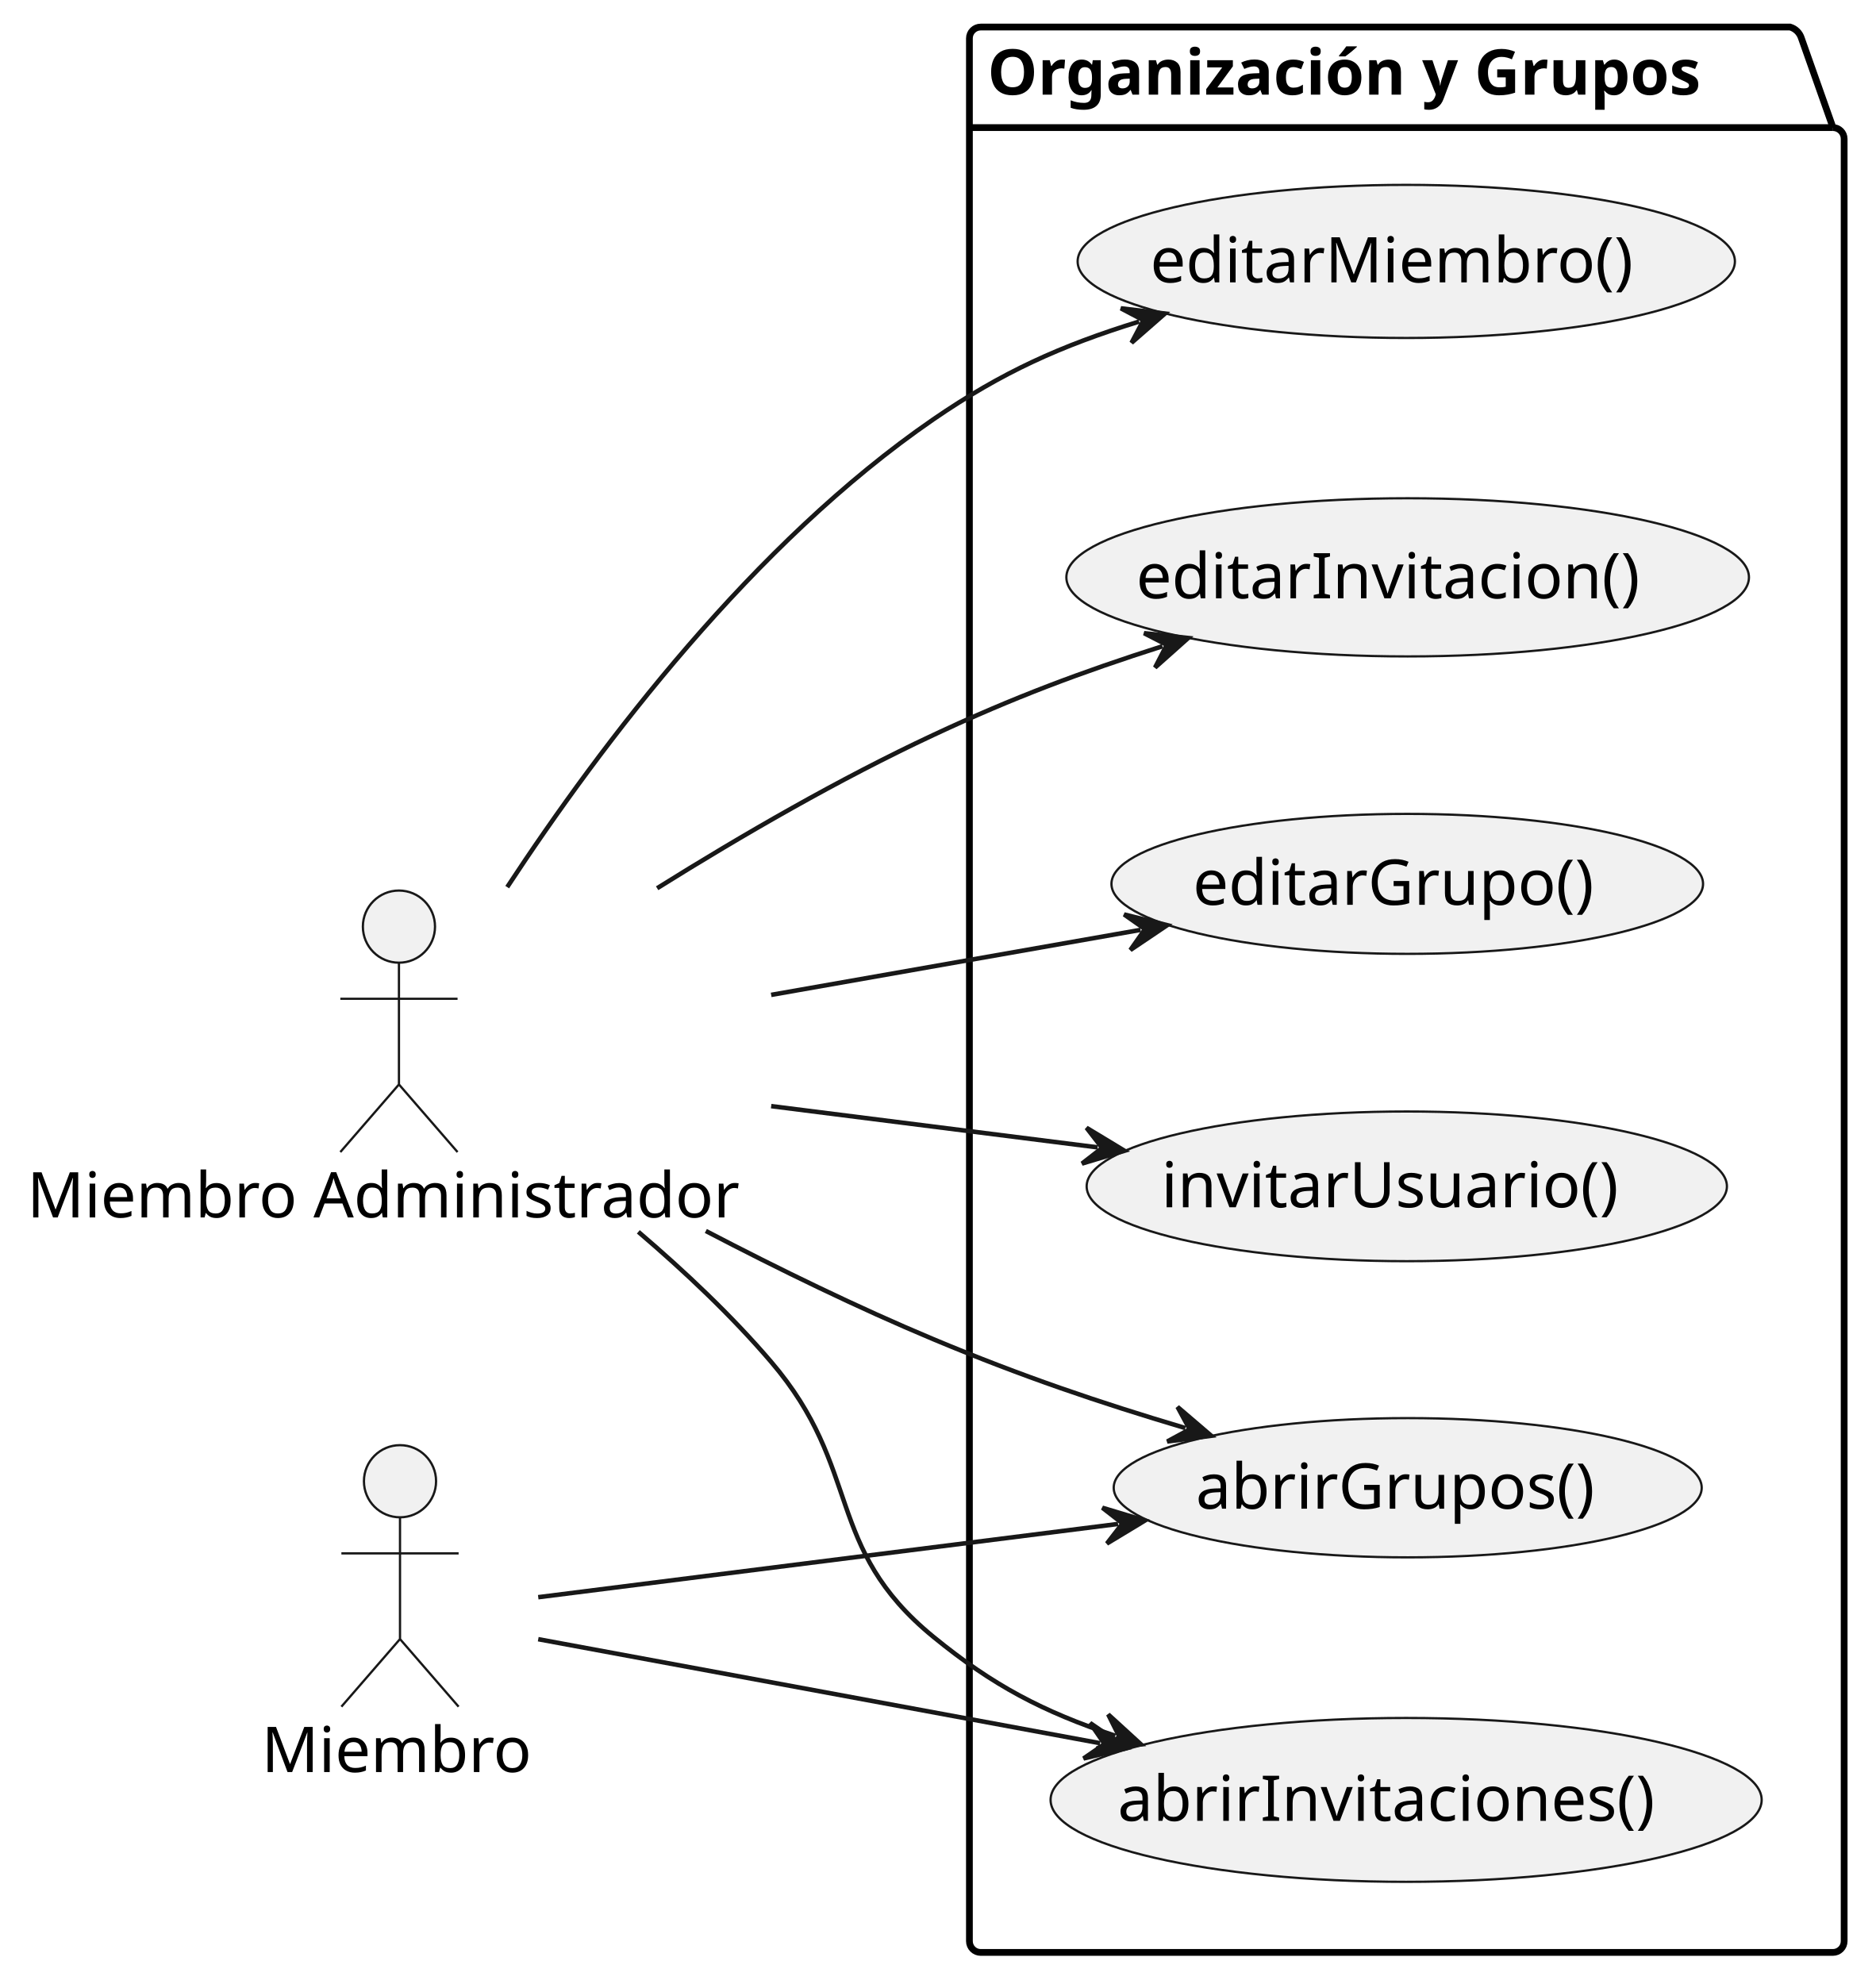
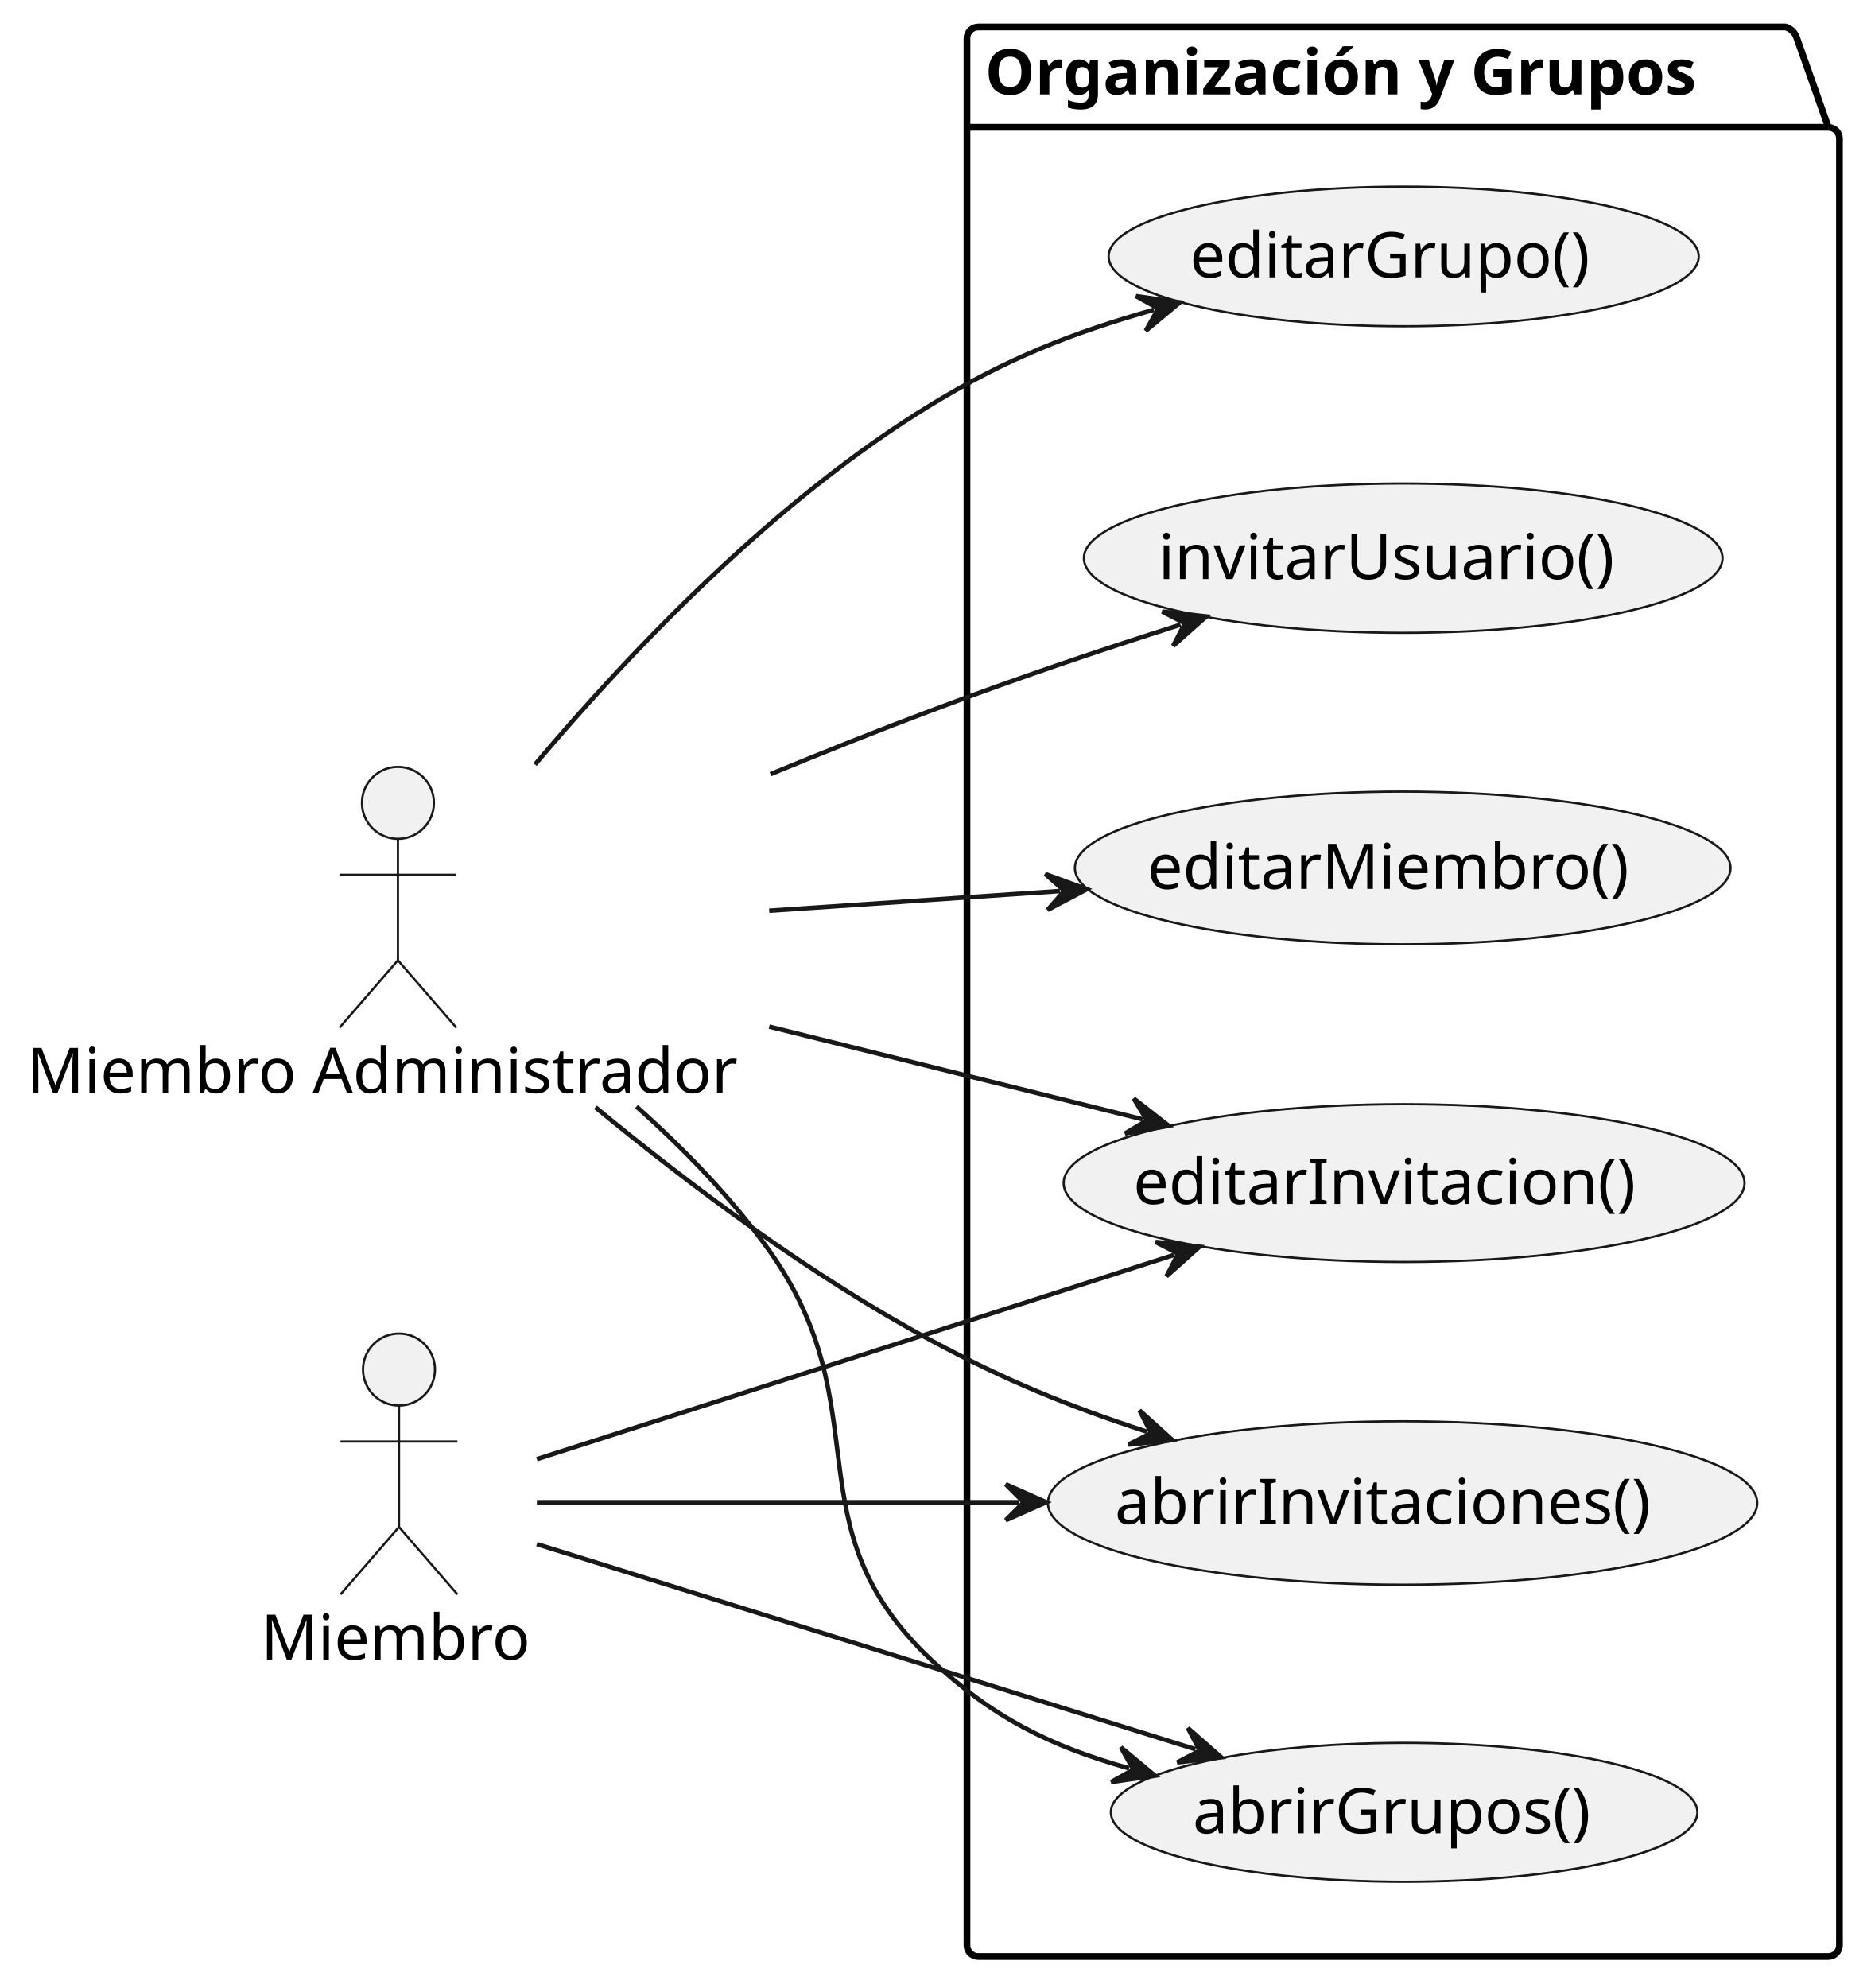
- <svg xmlns="http://www.w3.org/2000/svg" contentStyleType="text/css" data-diagram-type="DESCRIPTION" height="440px" preserveAspectRatio="none" style="width:416px;height:440px;background:#FFFFFF;" version="1.1" viewBox="0 0 416 440" width="416px" zoomAndPan="magnify">
+ <svg xmlns="http://www.w3.org/2000/svg" contentStyleType="text/css" data-diagram-type="DESCRIPTION" height="442px" preserveAspectRatio="none" style="width:416px;height:442px;background:#FFFFFF;" version="1.1" viewBox="0 0 416 442" width="416px" zoomAndPan="magnify">
  <defs />
  <g>
    <g class="cluster" data-entity="Organizaci.n y Grupos" data-source-line="6" data-uid="ent0004" id="cluster_Organizaci.n y Grupos">
-       <path d="M217.5,6 L397.027,6 A3.75,3.75 0 0 1 399.527,8.5 L406.527,28.297 L406.5,28.297 A2.5,2.5 0 0 1 409,30.797 L409,430.5 A2.5,2.5 0 0 1 406.5,433 L217.5,433 A2.5,2.5 0 0 1 215,430.5 L215,8.5 A2.5,2.5 0 0 1 217.5,6" fill="none" style="stroke:#000000;stroke-width:1.5;" />
+       <path d="M217.5,6 L397.027,6 A3.75,3.75 0 0 1 399.527,8.5 L406.527,28.297 L406.5,28.297 A2.5,2.5 0 0 1 409,30.797 L409,432.5 A2.5,2.5 0 0 1 406.5,435 L217.5,435 A2.5,2.5 0 0 1 215,432.5 L215,8.5 A2.5,2.5 0 0 1 217.5,6" fill="none" style="stroke:#000000;stroke-width:1.5;" />
      <line style="stroke:#000000;stroke-width:1.5;" x1="215" x2="406.527" y1="28.297" y2="28.297" />
      <text fill="#000000" font-family="sans-serif" font-size="14" font-weight="bold" lengthAdjust="spacing" textLength="178.527" x="219" y="20.995">Organización y Grupos</text>
    </g>
    <g class="entity" data-entity="UC_G6" data-source-line="7" data-uid="ent0005" id="entity_UC_G6">
-       <ellipse cx="312.206" cy="329.941" fill="#F1F1F1" rx="65.206" ry="15.441" style="stroke:#181818;stroke-width:0.5;" />
-       <text fill="#000000" font-family="sans-serif" font-size="14" lengthAdjust="spacing" textLength="94.015" x="265.199" y="334.59">abrirGrupos()</text>
+       <ellipse cx="312.206" cy="402.941" fill="#F1F1F1" rx="65.206" ry="15.441" style="stroke:#181818;stroke-width:0.5;" />
+       <text fill="#000000" font-family="sans-serif" font-size="14" lengthAdjust="spacing" textLength="94.015" x="265.199" y="407.59">abrirGrupos()</text>
    </g>
    <g class="entity" data-entity="UC_G3" data-source-line="8" data-uid="ent0006" id="entity_UC_G3">
-       <ellipse cx="312.105" cy="196.021" fill="#F1F1F1" rx="65.605" ry="15.521" style="stroke:#181818;stroke-width:0.5;" />
-       <text fill="#000000" font-family="sans-serif" font-size="14" lengthAdjust="spacing" textLength="95.067" x="264.571" y="200.669">editarGrupo()</text>
+       <ellipse cx="312.105" cy="57.021" fill="#F1F1F1" rx="65.605" ry="15.521" style="stroke:#181818;stroke-width:0.5;" />
+       <text fill="#000000" font-family="sans-serif" font-size="14" lengthAdjust="spacing" textLength="95.067" x="264.571" y="61.669">editarGrupo()</text>
    </g>
    <g class="entity" data-entity="UC_G2" data-source-line="9" data-uid="ent0007" id="entity_UC_G2">
-       <ellipse cx="312.001" cy="263.1" fill="#F1F1F1" rx="71.001" ry="16.6" style="stroke:#181818;stroke-width:0.5;" />
-       <text fill="#000000" font-family="sans-serif" font-size="14" lengthAdjust="spacing" textLength="108.89" x="257.556" y="267.749">invitarUsuario()</text>
+       <ellipse cx="312.001" cy="124.1" fill="#F1F1F1" rx="71.001" ry="16.6" style="stroke:#181818;stroke-width:0.5;" />
+       <text fill="#000000" font-family="sans-serif" font-size="14" lengthAdjust="spacing" textLength="108.89" x="257.556" y="128.749">invitarUsuario()</text>
    </g>
    <g class="entity" data-entity="UC_G5" data-source-line="10" data-uid="ent0008" id="entity_UC_G5">
-       <ellipse cx="311.887" cy="57.977" fill="#F1F1F1" rx="72.887" ry="16.977" style="stroke:#181818;stroke-width:0.5;" />
-       <text fill="#000000" font-family="sans-serif" font-size="14" lengthAdjust="spacing" textLength="113.565" x="255.104" y="62.626">editarMiembro()</text>
+       <ellipse cx="311.887" cy="192.977" fill="#F1F1F1" rx="72.887" ry="16.977" style="stroke:#181818;stroke-width:0.5;" />
+       <text fill="#000000" font-family="sans-serif" font-size="14" lengthAdjust="spacing" textLength="113.565" x="255.104" y="197.626">editarMiembro()</text>
    </g>
    <g class="entity" data-entity="UC_G7" data-source-line="11" data-uid="ent0009" id="entity_UC_G7">
-       <ellipse cx="311.855" cy="399.171" fill="#F1F1F1" rx="78.855" ry="18.171" style="stroke:#181818;stroke-width:0.5;" />
-       <text fill="#000000" font-family="sans-serif" font-size="14" lengthAdjust="spacing" textLength="127.969" x="247.87" y="403.819">abrirInvitaciones()</text>
+       <ellipse cx="311.855" cy="334.171" fill="#F1F1F1" rx="78.855" ry="18.171" style="stroke:#181818;stroke-width:0.5;" />
+       <text fill="#000000" font-family="sans-serif" font-size="14" lengthAdjust="spacing" textLength="127.969" x="247.87" y="338.819">abrirInvitaciones()</text>
    </g>
    <g class="entity" data-entity="UC_G8" data-source-line="12" data-uid="ent0010" id="entity_UC_G8">
-       <ellipse cx="312.194" cy="128.039" fill="#F1F1F1" rx="75.694" ry="17.539" style="stroke:#181818;stroke-width:0.5;" />
-       <text fill="#000000" font-family="sans-serif" font-size="14" lengthAdjust="spacing" textLength="120.408" x="251.99" y="132.687">editarInvitacion()</text>
+       <ellipse cx="312.194" cy="263.039" fill="#F1F1F1" rx="75.694" ry="17.539" style="stroke:#181818;stroke-width:0.5;" />
+       <text fill="#000000" font-family="sans-serif" font-size="14" lengthAdjust="spacing" textLength="120.408" x="251.99" y="267.687">editarInvitacion()</text>
    </g>
    <g class="entity" data-entity="MiembroAdmin" data-source-line="2" data-uid="ent0002" id="entity_MiembroAdmin">
-       <ellipse cx="88.479" cy="205.5" fill="#F1F1F1" rx="8" ry="8" style="stroke:#181818;stroke-width:0.5;" />
-       <path d="M88.479,213.5 L88.479,240.5 M75.479,221.5 L101.479,221.5 M88.479,240.5 L75.479,255.5 M88.479,240.5 L101.479,255.5" fill="none" style="stroke:#181818;stroke-width:0.5;" />
-       <text fill="#000000" font-family="sans-serif" font-size="14" lengthAdjust="spacing" textLength="164.958" x="6" y="269.995">Miembro Administrador</text>
+       <ellipse cx="88.479" cy="178.5" fill="#F1F1F1" rx="8" ry="8" style="stroke:#181818;stroke-width:0.5;" />
+       <path d="M88.479,186.5 L88.479,213.5 M75.479,194.5 L101.479,194.5 M88.479,213.5 L75.479,228.5 M88.479,213.5 L101.479,228.5" fill="none" style="stroke:#181818;stroke-width:0.5;" />
+       <text fill="#000000" font-family="sans-serif" font-size="14" lengthAdjust="spacing" textLength="164.958" x="6" y="242.995">Miembro Administrador</text>
    </g>
    <g class="entity" data-entity="Miembro" data-source-line="3" data-uid="ent0003" id="entity_Miembro">
-       <ellipse cx="88.714" cy="328.5" fill="#F1F1F1" rx="8" ry="8" style="stroke:#181818;stroke-width:0.5;" />
-       <path d="M88.714,336.5 L88.714,363.5 M75.714,344.5 L101.714,344.5 M88.714,363.5 L75.714,378.5 M88.714,363.5 L101.714,378.5" fill="none" style="stroke:#181818;stroke-width:0.5;" />
-       <text fill="#000000" font-family="sans-serif" font-size="14" lengthAdjust="spacing" textLength="61.428" x="58" y="392.995">Miembro</text>
+       <ellipse cx="88.714" cy="304.5" fill="#F1F1F1" rx="8" ry="8" style="stroke:#181818;stroke-width:0.5;" />
+       <path d="M88.714,312.5 L88.714,339.5 M75.714,320.5 L101.714,320.5 M88.714,339.5 L75.714,354.5 M88.714,339.5 L101.714,354.5" fill="none" style="stroke:#181818;stroke-width:0.5;" />
+       <text fill="#000000" font-family="sans-serif" font-size="14" lengthAdjust="spacing" textLength="61.428" x="58" y="368.995">Miembro</text>
    </g>
    <g class="link" data-entity-1="MiembroAdmin" data-entity-2="UC_G2" data-source-line="16" data-uid="lnk11" id="link_MiembroAdmin_UC_G2">
-       <path d="M171.03,245.31 C196.94,248.58 219.187,251.399 243.447,254.459" fill="none" id="MiembroAdmin-to-UC_G2" style="stroke:#181818;stroke-width:1;" />
-       <polygon fill="#181818" points="249.4,255.21,240.971,250.115,244.439,254.584,239.97,258.052,249.4,255.21" style="stroke:#181818;stroke-width:1;" />
+       <path d="M171.31,172.12 C183.22,167.21 195.38,162.36 207,158 C226.92,150.52 243.592,144.898 262.492,138.888" fill="none" id="MiembroAdmin-to-UC_G2" style="stroke:#181818;stroke-width:1;" />
+       <polygon fill="#181818" points="268.21,137.07,258.421,135.985,263.445,138.585,260.845,143.609,268.21,137.07" style="stroke:#181818;stroke-width:1;" />
    </g>
    <g class="link" data-entity-1="MiembroAdmin" data-entity-2="UC_G3" data-source-line="17" data-uid="lnk12" id="link_MiembroAdmin_UC_G3">
-       <path d="M171.03,220.64 C200.39,215.47 226.791,210.831 252.961,206.221" fill="none" id="MiembroAdmin-to-UC_G3" style="stroke:#181818;stroke-width:1;" />
-       <polygon fill="#181818" points="258.87,205.18,249.312,202.802,253.946,206.047,250.7,210.681,258.87,205.18" style="stroke:#181818;stroke-width:1;" />
+       <path d="M118.96,169.97 C140.77,144.14 172.56,110.99 207,90 C223.82,79.75 238.366,74.011 256.566,68.871" fill="none" id="MiembroAdmin-to-UC_G3" style="stroke:#181818;stroke-width:1;" />
+       <polygon fill="#181818" points="262.34,67.24,252.592,65.837,257.528,68.599,254.766,73.535,262.34,67.24" style="stroke:#181818;stroke-width:1;" />
    </g>
    <g class="link" data-entity-1="MiembroAdmin" data-entity-2="UC_G5" data-source-line="18" data-uid="lnk13" id="link_MiembroAdmin_UC_G5">
-       <path d="M112.49,196.74 C133.45,164.85 167.18,120.37 207,93 C222.31,82.48 235.308,76.673 252.638,71.313" fill="none" id="MiembroAdmin-to-UC_G5" style="stroke:#181818;stroke-width:1;" />
-       <polygon fill="#181818" points="258.37,69.54,248.59,68.378,253.593,71.017,250.954,76.021,258.37,69.54" style="stroke:#181818;stroke-width:1;" />
+       <path d="M171.03,202.48 C194.23,200.91 213.274,199.614 235.664,198.104" fill="none" id="MiembroAdmin-to-UC_G5" style="stroke:#181818;stroke-width:1;" />
+       <polygon fill="#181818" points="241.65,197.7,232.401,194.315,236.661,198.036,232.94,202.297,241.65,197.7" style="stroke:#181818;stroke-width:1;" />
    </g>
    <g class="link" data-entity-1="MiembroAdmin" data-entity-2="UC_G6" data-source-line="19" data-uid="lnk14" id="link_MiembroAdmin_UC_G6">
-       <path d="M156.54,273 C172.79,281.48 190.3,290.01 207,297 C226.83,305.3 243.769,311.019 262.889,316.709" fill="none" id="MiembroAdmin-to-UC_G6" style="stroke:#181818;stroke-width:1;" />
-       <polygon fill="#181818" points="268.64,318.42,261.155,312.019,263.848,316.994,258.873,319.687,268.64,318.42" style="stroke:#181818;stroke-width:1;" />
+       <path d="M141.52,246.03 C152.25,255.59 162.78,266.45 171,278 C196.23,313.43 175.33,339.19 207,369 C220.63,381.82 233.386,388.181 251.036,393.161" fill="none" id="MiembroAdmin-to-UC_G6" style="stroke:#181818;stroke-width:1;" />
+       <polygon fill="#181818" points="256.81,394.79,249.234,388.496,251.998,393.432,247.062,396.196,256.81,394.79" style="stroke:#181818;stroke-width:1;" />
    </g>
    <g class="link" data-entity-1="MiembroAdmin" data-entity-2="UC_G7" data-source-line="20" data-uid="lnk15" id="link_MiembroAdmin_UC_G7">
-       <path d="M141.57,273.19 C151.94,282.03 162.31,291.84 171,302 C191.47,325.92 182.63,343.07 207,363 C220.24,373.82 231.239,379.58 247.359,384.961" fill="none" id="MiembroAdmin-to-UC_G7" style="stroke:#181818;stroke-width:1;" />
-       <polygon fill="#181818" points="253.05,386.86,245.779,380.216,248.307,385.277,243.247,387.805,253.05,386.86" style="stroke:#181818;stroke-width:1;" />
+       <path d="M132.39,246.19 C153.7,263.74 180.52,283.76 207,298 C223.74,307 237.478,312.584 254.988,318.314" fill="none" id="MiembroAdmin-to-UC_G7" style="stroke:#181818;stroke-width:1;" />
+       <polygon fill="#181818" points="260.69,320.18,253.38,313.579,255.938,318.625,250.892,321.183,260.69,320.18" style="stroke:#181818;stroke-width:1;" />
    </g>
    <g class="link" data-entity-1="MiembroAdmin" data-entity-2="UC_G8" data-source-line="21" data-uid="lnk16" id="link_MiembroAdmin_UC_G8">
-       <path d="M145.74,196.99 C164.69,185.15 186.3,172.67 207,163 C224.95,154.61 239.765,149.087 257.815,143.317" fill="none" id="MiembroAdmin-to-UC_G8" style="stroke:#181818;stroke-width:1;" />
-       <polygon fill="#181818" points="263.53,141.49,253.739,140.42,258.767,143.012,256.175,148.041,263.53,141.49" style="stroke:#181818;stroke-width:1;" />
+       <path d="M171.03,228.25 C200.76,235.63 227.697,242.314 254.037,248.854" fill="none" id="MiembroAdmin-to-UC_G8" style="stroke:#181818;stroke-width:1;" />
+       <polygon fill="#181818" points="259.86,250.3,252.089,244.249,255.007,249.095,250.161,252.013,259.86,250.3" style="stroke:#181818;stroke-width:1;" />
    </g>
    <g class="link" data-entity-1="Miembro" data-entity-2="UC_G6" data-source-line="23" data-uid="lnk17" id="link_Miembro_UC_G6">
-       <path d="M119.37,354.22 C153.74,349.88 204.987,343.402 247.967,337.972" fill="none" id="Miembro-to-UC_G6" style="stroke:#181818;stroke-width:1;" />
-       <polygon fill="#181818" points="253.92,337.22,244.49,334.38,248.959,337.847,245.492,342.317,253.92,337.22" style="stroke:#181818;stroke-width:1;" />
+       <path d="M119.37,343.31 C158.7,355.56 222.201,375.336 265.801,388.916" fill="none" id="Miembro-to-UC_G6" style="stroke:#181818;stroke-width:1;" />
+       <polygon fill="#181818" points="271.53,390.7,264.127,384.205,266.756,389.213,261.748,391.843,271.53,390.7" style="stroke:#181818;stroke-width:1;" />
    </g>
    <g class="link" data-entity-1="Miembro" data-entity-2="UC_G7" data-source-line="24" data-uid="lnk18" id="link_Miembro_UC_G7">
-       <path d="M119.37,363.53 C152.67,369.69 201.52,378.738 243.99,386.598" fill="none" id="Miembro-to-UC_G7" style="stroke:#181818;stroke-width:1;" />
-       <polygon fill="#181818" points="249.89,387.69,241.768,382.119,244.974,386.78,240.312,389.985,249.89,387.69" style="stroke:#181818;stroke-width:1;" />
+       <path d="M119.37,334 C148.3,334 187.43,334 226.62,334" fill="none" id="Miembro-to-UC_G7" style="stroke:#181818;stroke-width:1;" />
+       <polygon fill="#181818" points="232.62,334,223.62,330,227.62,334,223.62,338,232.62,334" style="stroke:#181818;stroke-width:1;" />
+     </g>
+     <g class="link" data-entity-1="Miembro" data-entity-2="UC_G8" data-source-line="25" data-uid="lnk19" id="link_Miembro_UC_G8">
+       <path d="M119.37,324.42 C157.28,312.27 217.267,293.053 261.007,279.023" fill="none" id="Miembro-to-UC_G8" style="stroke:#181818;stroke-width:1;" />
+       <polygon fill="#181818" points="266.72,277.19,256.928,276.13,261.959,278.717,259.372,283.748,266.72,277.19" style="stroke:#181818;stroke-width:1;" />
    </g>
  </g>
</svg>
